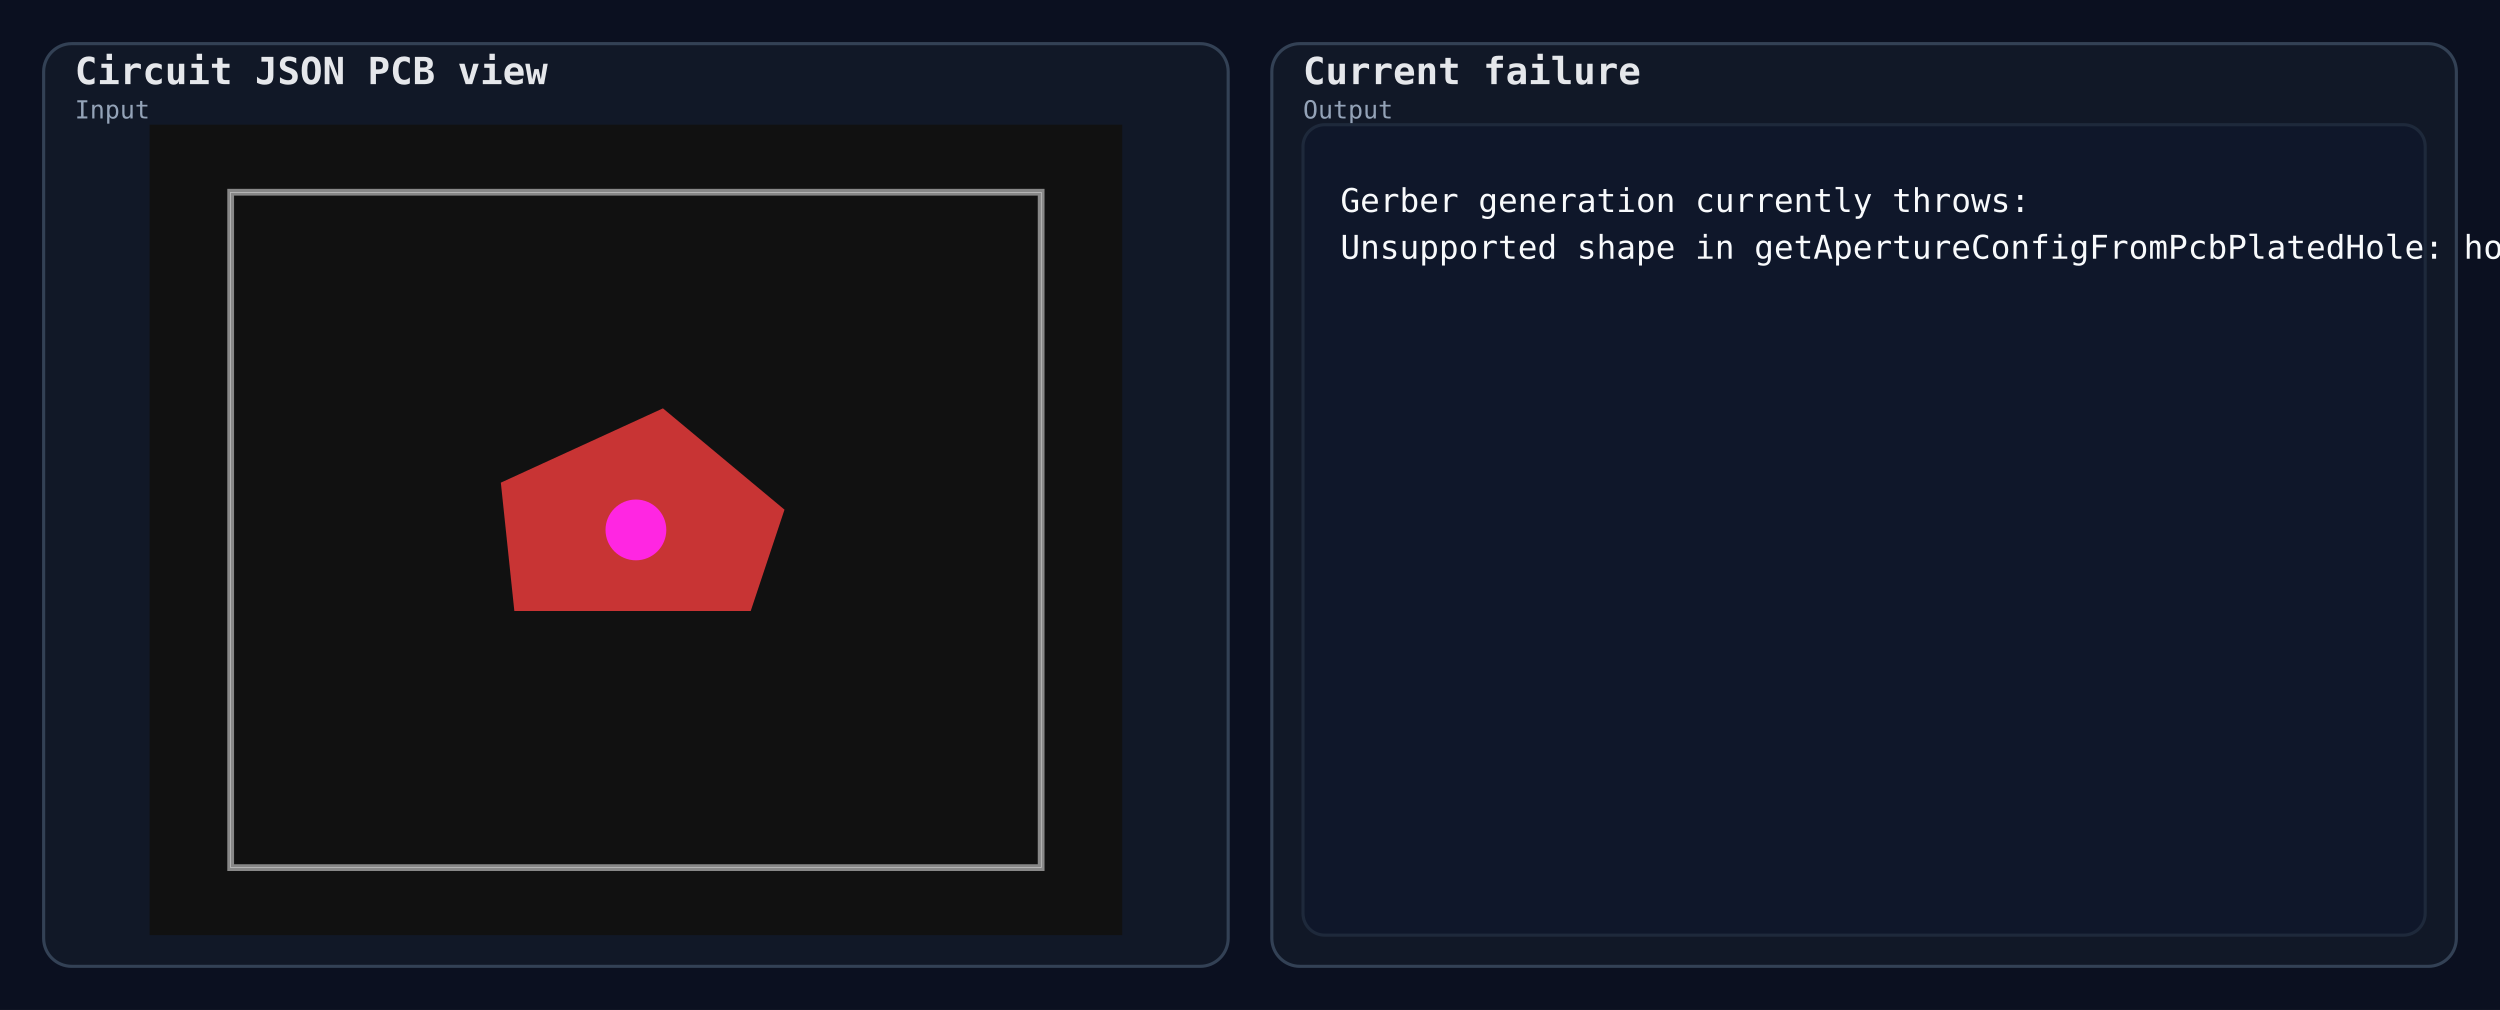
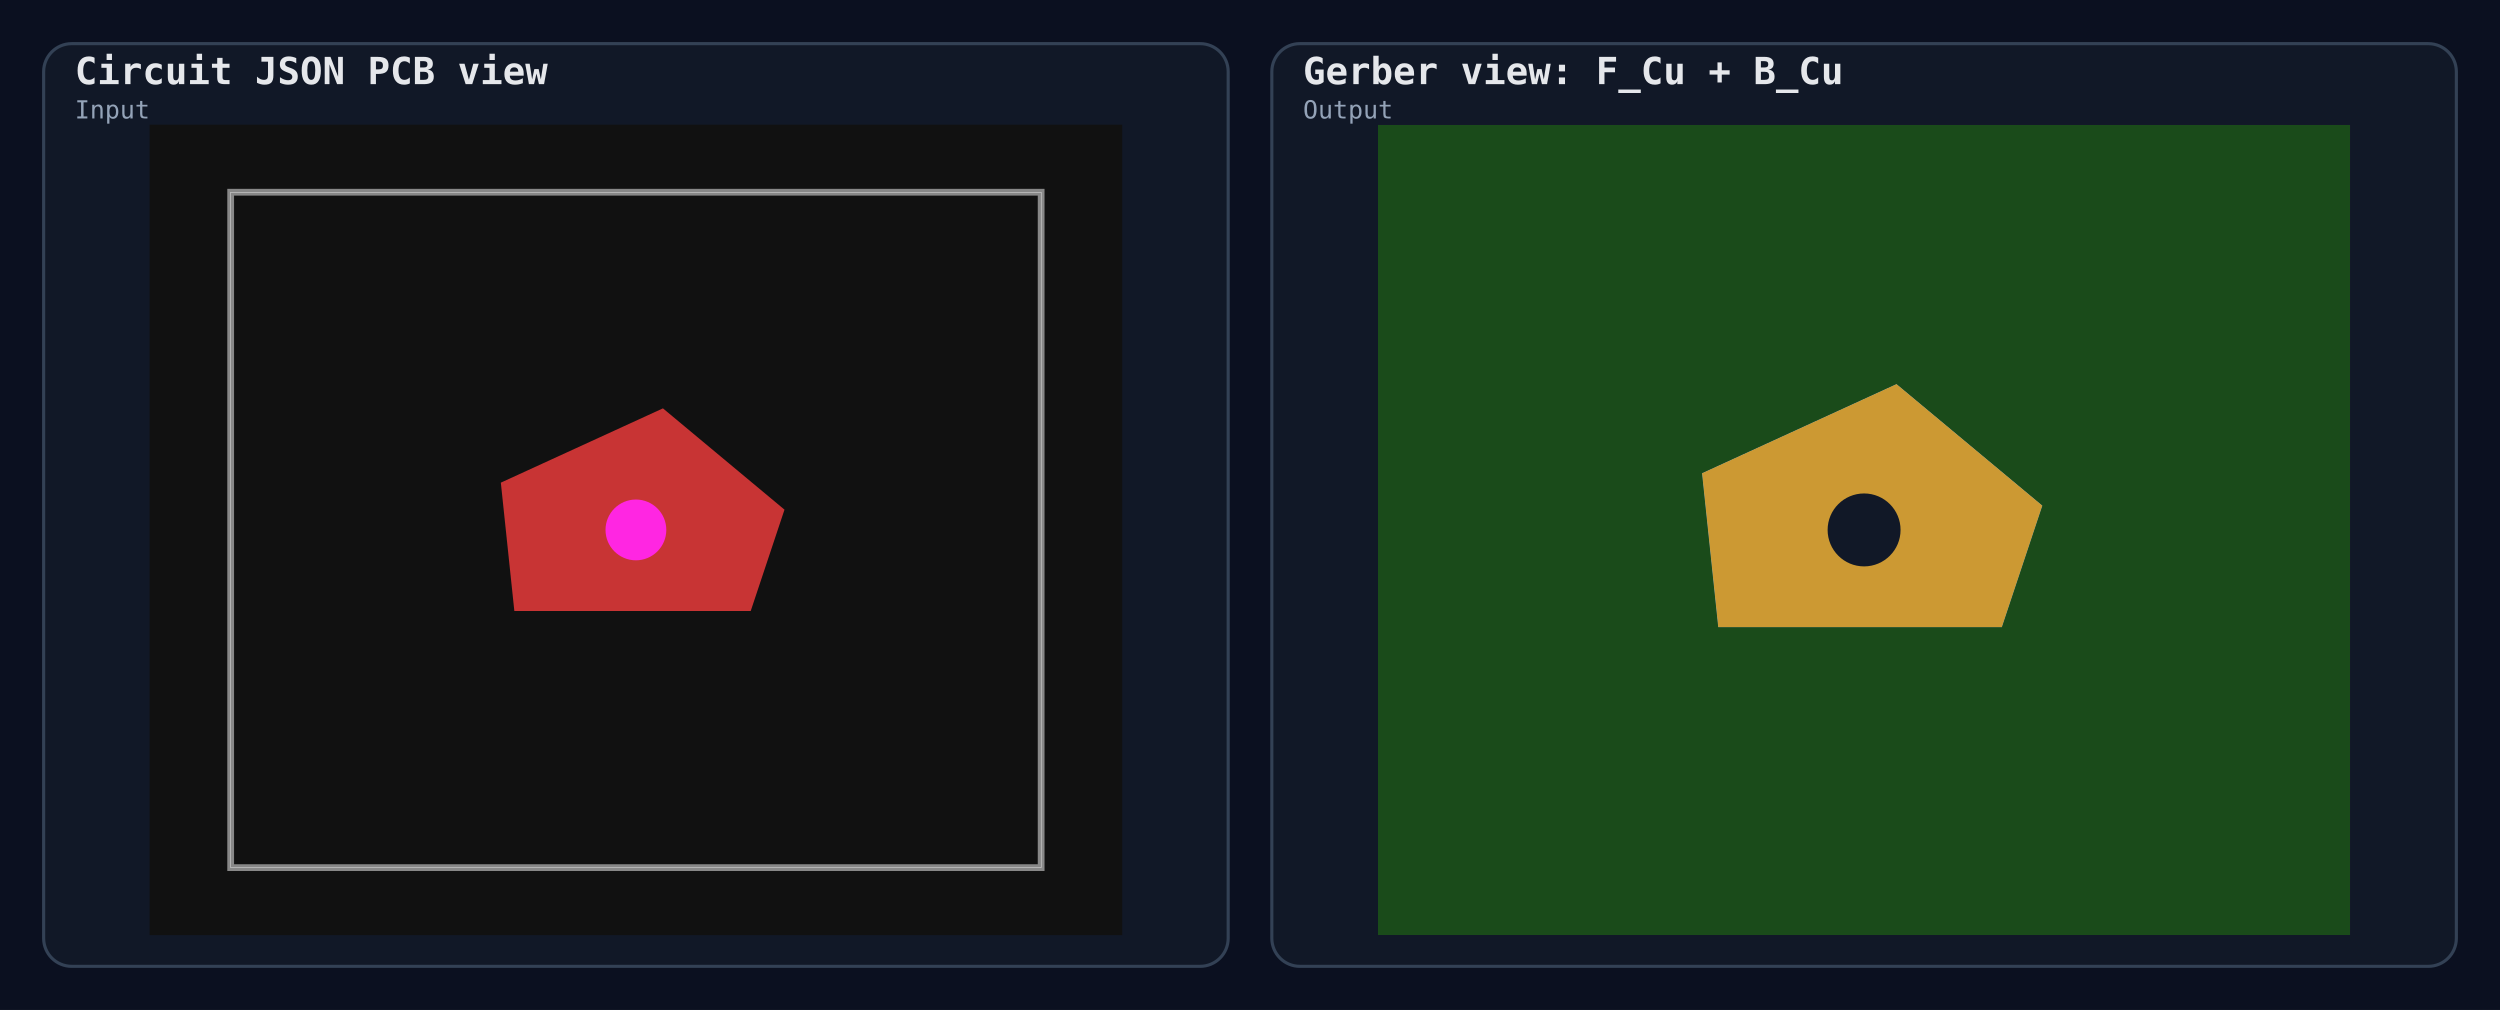
- <svg xmlns="http://www.w3.org/2000/svg" version="1.1" viewBox="0 0 1604 648" width="1604" height="648">
+ <svg xmlns="http://www.w3.org/2000/svg" xmlns:xlink="http://www.w3.org/1999/xlink" version="1.1" viewBox="0 0 1604 648" width="1604" height="648">
  <defs>
-     <style>.snapshot-label { font: 600 24px ui-monospace, SFMono-Regular, Menlo, monospace; fill: #e5e7eb; }.snapshot-subtitle { font: 500 16px ui-monospace, SFMono-Regular, Menlo, monospace; fill: #94a3b8; }.snapshot-message { font: 500 21px ui-monospace, SFMono-Regular, Menlo, monospace; fill: #f8fafc; }</style>
+     <style>.snapshot-label { font: 600 24px ui-monospace, SFMono-Regular, Menlo, monospace; fill: #e5e7eb; }.snapshot-subtitle { font: 500 16px ui-monospace, SFMono-Regular, Menlo, monospace; fill: #94a3b8; }</style>
  </defs>
  <rect x="0" y="0" width="1604" height="648" fill="#0b1020" />
  <rect x="28" y="28" width="760" height="592" rx="18" fill="#111827" stroke="#334155" stroke-width="2" />
  <rect x="816" y="28" width="760" height="592" rx="18" fill="#111827" stroke="#334155" stroke-width="2" />
  <text x="48" y="54" class="snapshot-label">Circuit JSON PCB view</text>
-   <text x="836" y="54" class="snapshot-label">Current failure</text>
+   <text x="836" y="54" class="snapshot-label">Gerber view: F_Cu + B_Cu</text>
  <text x="48" y="76" class="snapshot-subtitle">Input</text>
  <text x="836" y="76" class="snapshot-subtitle">Output</text>
  <svg x="48" y="80" width="720" height="520" preserveAspectRatio="xMidYMid meet" viewBox="0 0 800 666.667">
    <style />
    <rect class="boundary" x="0" y="0" fill="#111111" width="800" height="666.667" data-type="pcb_background" data-pcb-layer="global" />
    <rect class="pcb-boundary" fill="none" stroke="#fff" stroke-width="0.3" x="66.667" y="55.556" width="666.667" height="555.556" data-type="pcb_boundary" data-pcb-layer="global" />
    <path class="pcb-board" d="M 66.667 611.111 L 733.333 611.111 L 733.333 55.556 L 66.667 55.556 Z" fill="none" stroke="rgba(255, 255, 255, 0.5)" stroke-width="5.556" data-type="pcb_board" data-pcb-layer="board" />
    <g data-type="pcb_plated_hole" data-pcb-layer="through">
      <polygon class="pcb-hole-outer-pad" fill="rgb(200, 52, 52)" points="300,400 494.444,400 522.222,316.667 422.222,233.333 288.889,294.444" data-type="pcb_plated_hole" data-pcb-layer="top" />
      <circle class="pcb-hole-inner" fill="#FF26E2" cx="400" cy="333.333" r="25" data-type="pcb_plated_hole_drill" data-pcb-layer="drill" />
    </g>
  </svg>
-   <rect x="836" y="80" width="720" height="520" rx="14" fill="#0f172a" stroke="#1e293b" stroke-width="2" />
-   <text x="860" y="136" class="snapshot-message" fill="#fca5a5">Gerber generation currently throws:</text>
-   <text x="860" y="166" class="snapshot-message" fill="#fca5a5">Unsupported shape in getApertureConfigFromPcbPlatedHole: hole_with_polygon_pad</text>
+   <svg x="836" y="80" width="720" height="520" preserveAspectRatio="xMidYMid meet" viewBox="-6000 -5000 12000 10000" version="1.1" stroke-linecap="round" stroke-linejoin="round" stroke-width="0" fill-rule="evenodd" clip-rule="evenodd" id="HmWVdOluaUuI_top">
+     <defs>
+       <style>.HmWVdOluaUuI_fr4 {color: #666666;}
+ .HmWVdOluaUuI_cu {color: #cccccc;}
+ .HmWVdOluaUuI_cf {color: #cc9933;}
+ .HmWVdOluaUuI_sm {color: #004200; opacity: 0.749;}
+ .HmWVdOluaUuI_ss {color: #ffffff;}
+ .HmWVdOluaUuI_sp {color: #999999;}
+ .HmWVdOluaUuI_out {color: #000000;}</style>
+       <circle cx="0" cy="0" r="450" id="nTqLHvtRT9lb_pad-10" />
+       <g id="HmWVdOluaUuI_top_copper">
+         <path d="M -1800 -1200 1700 -1200 2200 300 400 1800 -2000 700 -1800 -1200" />
+       </g>
+       <g id="HmWVdOluaUuI_top_soldermask">
+         <path d="M -1800 -1200 1700 -1200 2200 300 400 1800 -2000 700 -1800 -1200" />
+       </g>
+       <g id="HmWVdOluaUuI_top_drill1">
+         <use xlink:href="#nTqLHvtRT9lb_pad-10" x="0" y="0" />
+       </g>
+       <clipPath id="HmWVdOluaUuI_top_outline">
+         <path d="M -6000 -5000 6000 -5000 6000 5000 -6000 5000 -6000 -5000" fill="none" stroke-width="50" />
+       </clipPath>
+       <mask id="HmWVdOluaUuI_top_mech-mask">
+         <g fill="#000" stroke="#000">
+           <rect x="-6000" y="-5000" width="12000" height="10000" fill="#fff" />
+           <use xlink:href="#HmWVdOluaUuI_top_drill1" />
+         </g>
+       </mask>
+       <mask id="HmWVdOluaUuI_top_cf-mask">
+         <g fill="#fff" stroke="#fff">
+           <use xlink:href="#HmWVdOluaUuI_top_soldermask" />
+         </g>
+       </mask>
+       <mask id="HmWVdOluaUuI_top_sm-mask">
+         <g fill="#000" stroke="#000">
+           <rect x="-6000" y="-5000" width="12000" height="10000" fill="#fff" />
+           <use xlink:href="#HmWVdOluaUuI_top_soldermask" />
+         </g>
+       </mask>
+     </defs>
+     <g transform="translate(0,0) scale(1,-1)">
+       <g mask="url(#HmWVdOluaUuI_top_mech-mask)" clip-path="url(#HmWVdOluaUuI_top_outline)">
+         <rect x="-6000" y="-5000" width="12000" height="10000" fill="currentColor" class="HmWVdOluaUuI_fr4" />
+         <use xlink:href="#HmWVdOluaUuI_top_copper" fill="currentColor" stroke="currentColor" class="HmWVdOluaUuI_cu" />
+         <use xlink:href="#HmWVdOluaUuI_top_copper" fill="currentColor" stroke="currentColor" class="HmWVdOluaUuI_cf" mask="url(#HmWVdOluaUuI_top_cf-mask)" />
+         <g mask="url(#HmWVdOluaUuI_top_sm-mask)">
+           <rect x="-6000" y="-5000" width="12000" height="10000" fill="currentColor" class="HmWVdOluaUuI_sm" />
+         </g>
+       </g>
+     </g>
+   </svg>
</svg>
